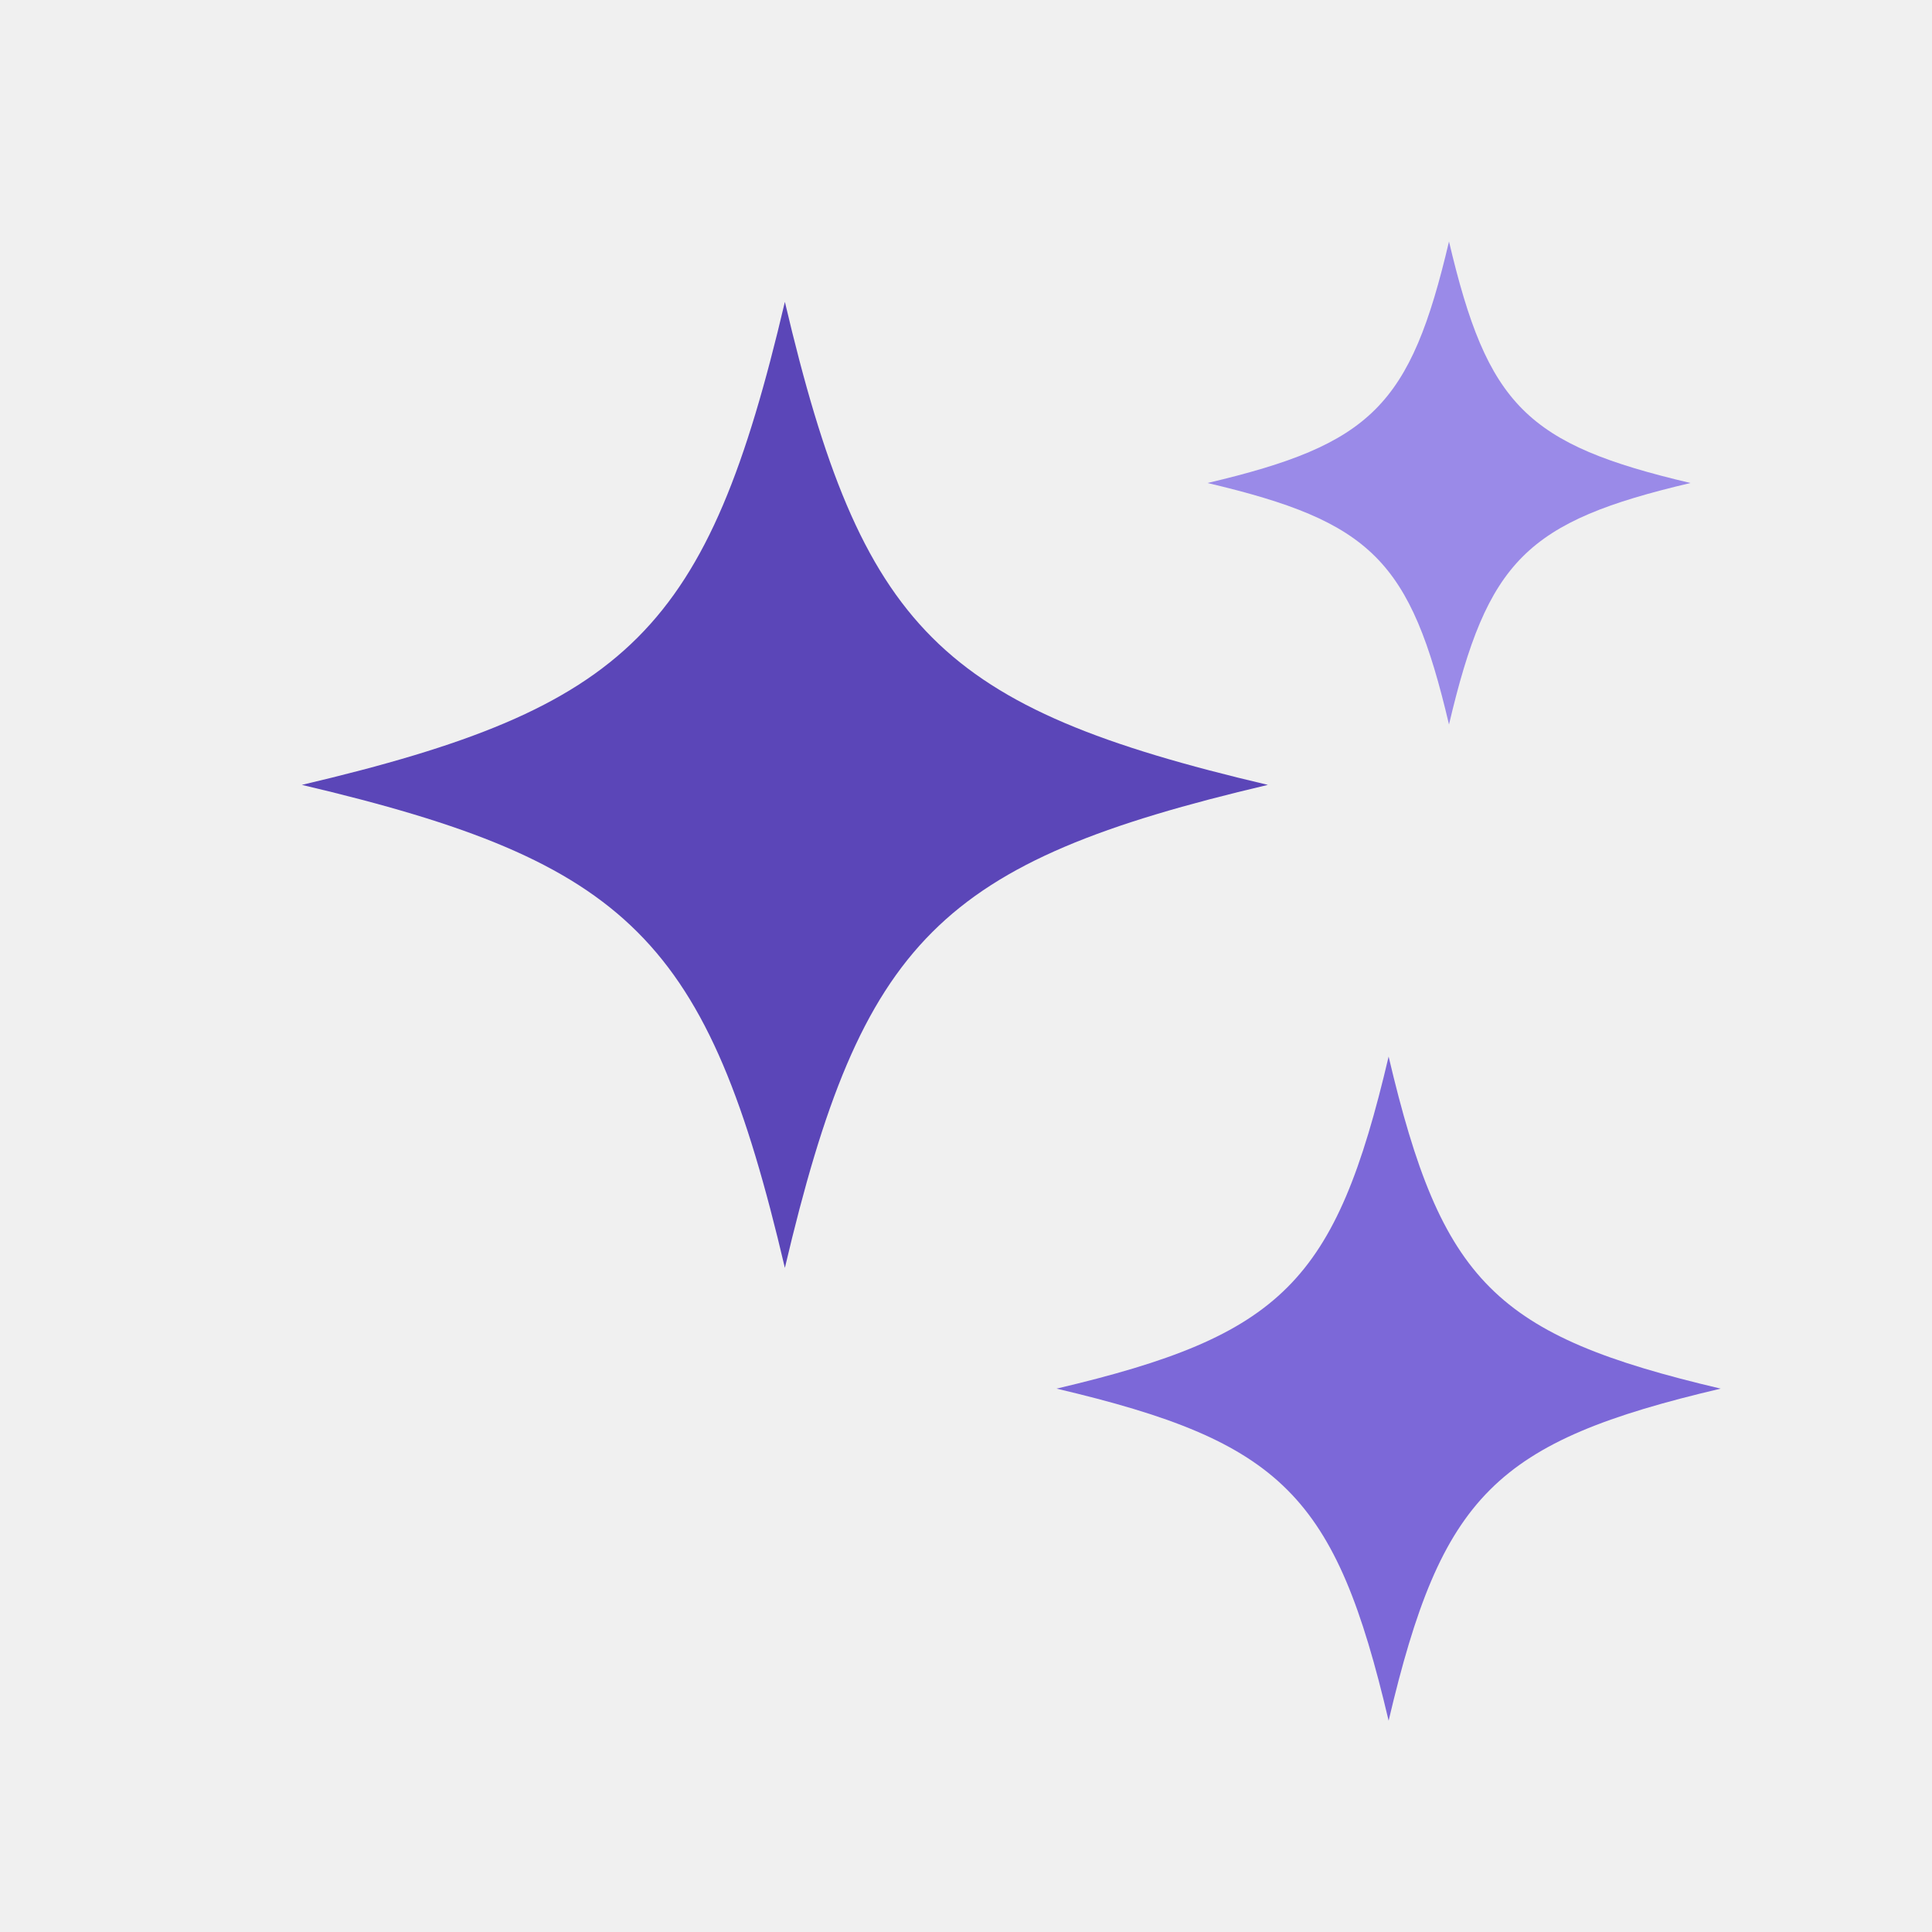
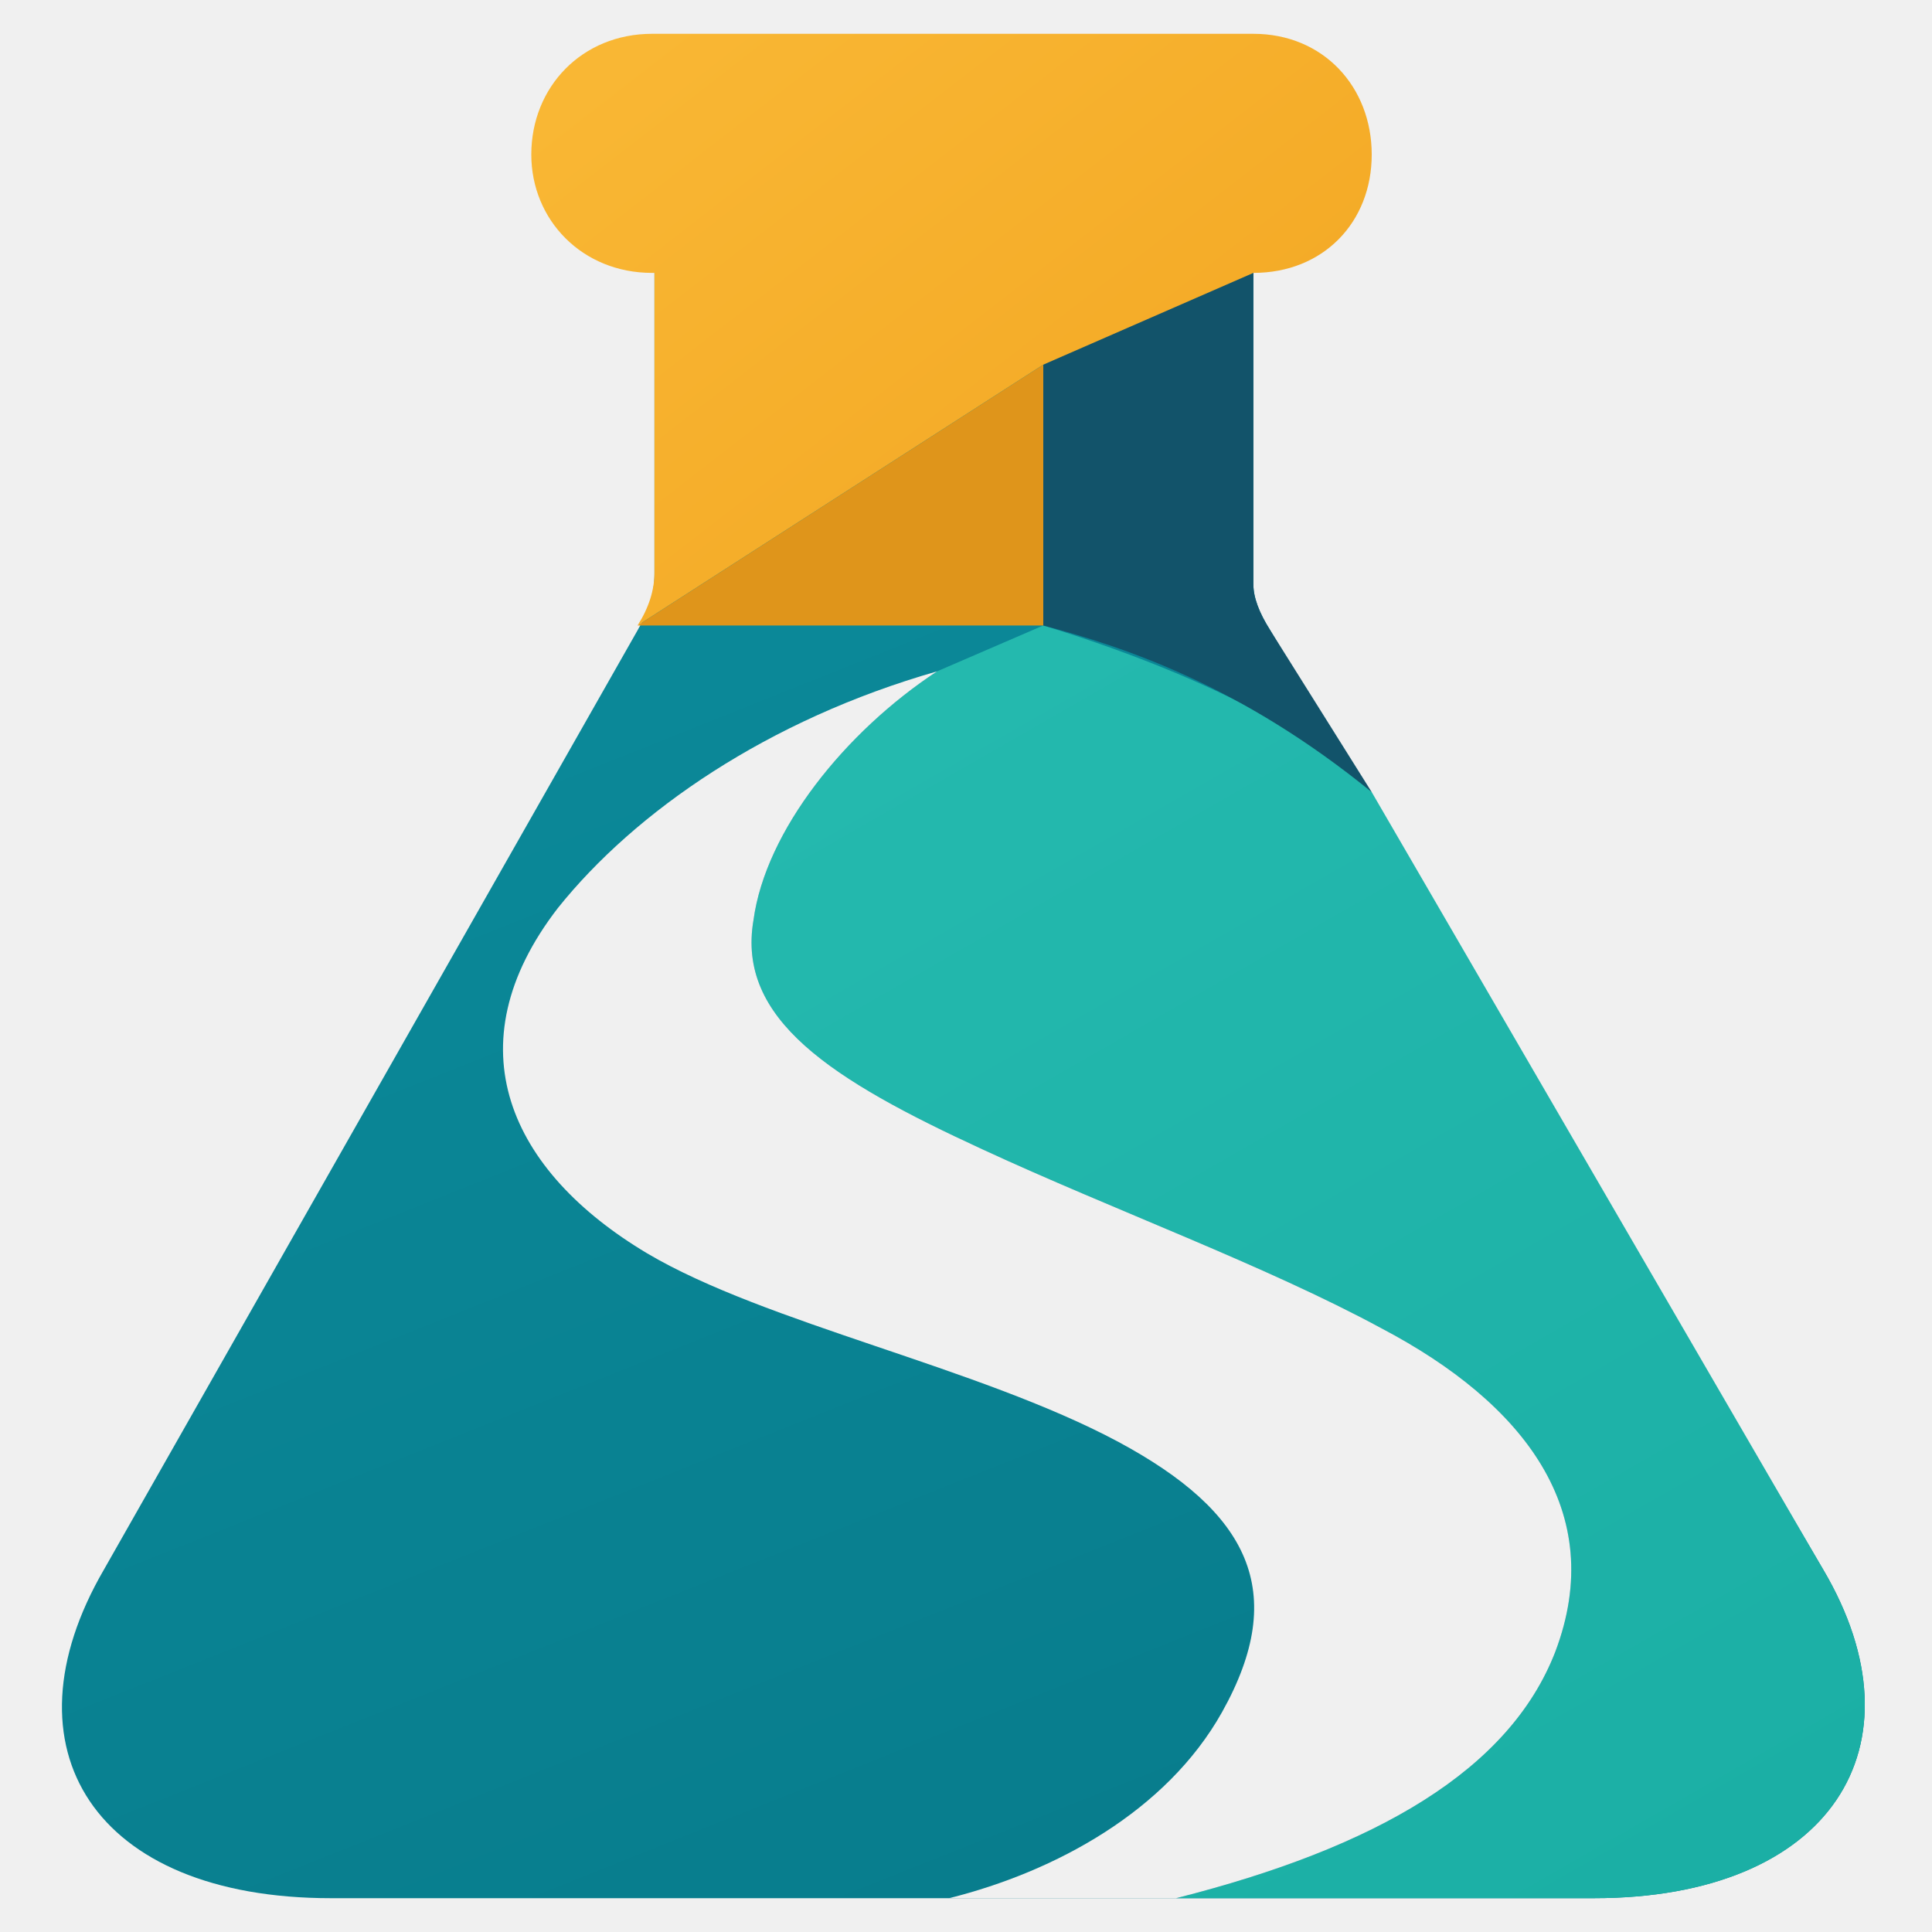
- <svg xmlns="http://www.w3.org/2000/svg" viewBox="0 0 32 32" width="512" height="512">
-   <style>
-     .s1 { fill: #5b46b8; }
-     .s2 { fill: #7c68d8; }
-     .s3 { fill: #9a8ae8; }
-     @media (prefers-color-scheme: dark) {
-       .s1 { fill: #a99af0; }
-       .s2 { fill: #8f7ce6; }
-       .s3 { fill: #c9bdf9; }
-     }
-   </style>
-   <path class="s1" d="M13 5C14.28 10.44 15.56 11.72 21 13C15.56 14.28 14.28 15.56 13 21C11.72 15.56 10.44 14.28 5 13C10.44 11.72 11.72 10.44 13 5Z" />
-   <path class="s3" d="M24 4C24.64 6.72 25.28 7.36 28 8C25.28 8.64 24.64 9.28 24 12C23.36 9.28 22.72 8.64 20 8C22.72 7.36 23.36 6.72 24 4Z" />
-   <path class="s2" d="M23 17.5C23.88 21.24 24.76 22.12 28.5 23C24.76 23.88 23.88 24.76 23 28.5C22.12 24.76 21.24 23.88 17.5 23C21.24 22.12 22.12 21.24 23 17.5Z" />
+ <svg xmlns="http://www.w3.org/2000/svg" viewBox="0 0 800 800" width="512" height="512">
+   <defs>
+     <linearGradient id="saro-lab-teal" x1="200" y1="260" x2="410" y2="786" gradientUnits="userSpaceOnUse">
+       <stop stop-color="#0b8999" />
+       <stop offset="1" stop-color="#087d8d" />
+     </linearGradient>
+     <linearGradient id="saro-lab-turquoise" x1="400" y1="280" x2="690" y2="786" gradientUnits="userSpaceOnUse">
+       <stop stop-color="#24b9ae" />
+       <stop offset="1" stop-color="#1bafa5" />
+     </linearGradient>
+     <linearGradient id="saro-lab-amber" x1="270" y1="14" x2="460" y2="259" gradientUnits="userSpaceOnUse">
+       <stop stop-color="#f9b734" />
+       <stop offset="1" stop-color="#f3a824" />
+     </linearGradient>
+     <mask id="saro-lab-cutout" maskUnits="userSpaceOnUse" x="0" y="0" width="800" height="800">
+       <rect width="800" height="800" fill="#fff" />
+       <path fill="#000" d="M388 278C318 298 263 336 231 376C187 433 211 485 268 519C317 548 405 566 463 597C517 626 534 659 506 709C483 750 437 775 393 786H487C570 765 625 733 644 684C666 626 631 581 572 550C524 524 461 501 407 476C344 447 305 422 312 381C317 344 350 303 388 278Z" />
+     </mask>
+   </defs>
+   <g mask="url(#saro-lab-cutout)">
+     <path fill="url(#saro-lab-teal)" d="M271 104H519V242Q519 250 526 261L755 650C798 723 758 786 660 786H137C39 786 0 724 43 650L264 261Q271 249 271 238Z" />
+     <path fill="url(#saro-lab-turquoise)" d="M432 259C514 284 558 315 568 328L755 650C798 723 758 786 660 786H487C570 765 625 733 644 684C666 626 631 581 572 550C524 524 461 501 407 476C344 447 305 422 312 381C317 344 350 303 388 278Z" />
+   </g>
+   <path fill="#12536a" d="M432 151L519 106V242Q519 250 526 261L568 328C514 284 466 268 432 259Z" />
+   <path fill="url(#saro-lab-amber)" d="M270 14H519C548 14 568 36 568 64C568 92 548 113 519 113L432 151L264 259Q271 248 271 237V113H270C241 113 220 91 220 64C220 36 241 14 270 14Z" />
+   <path fill="#df951b" d="M264 259L432 151V259Z" />
</svg>
